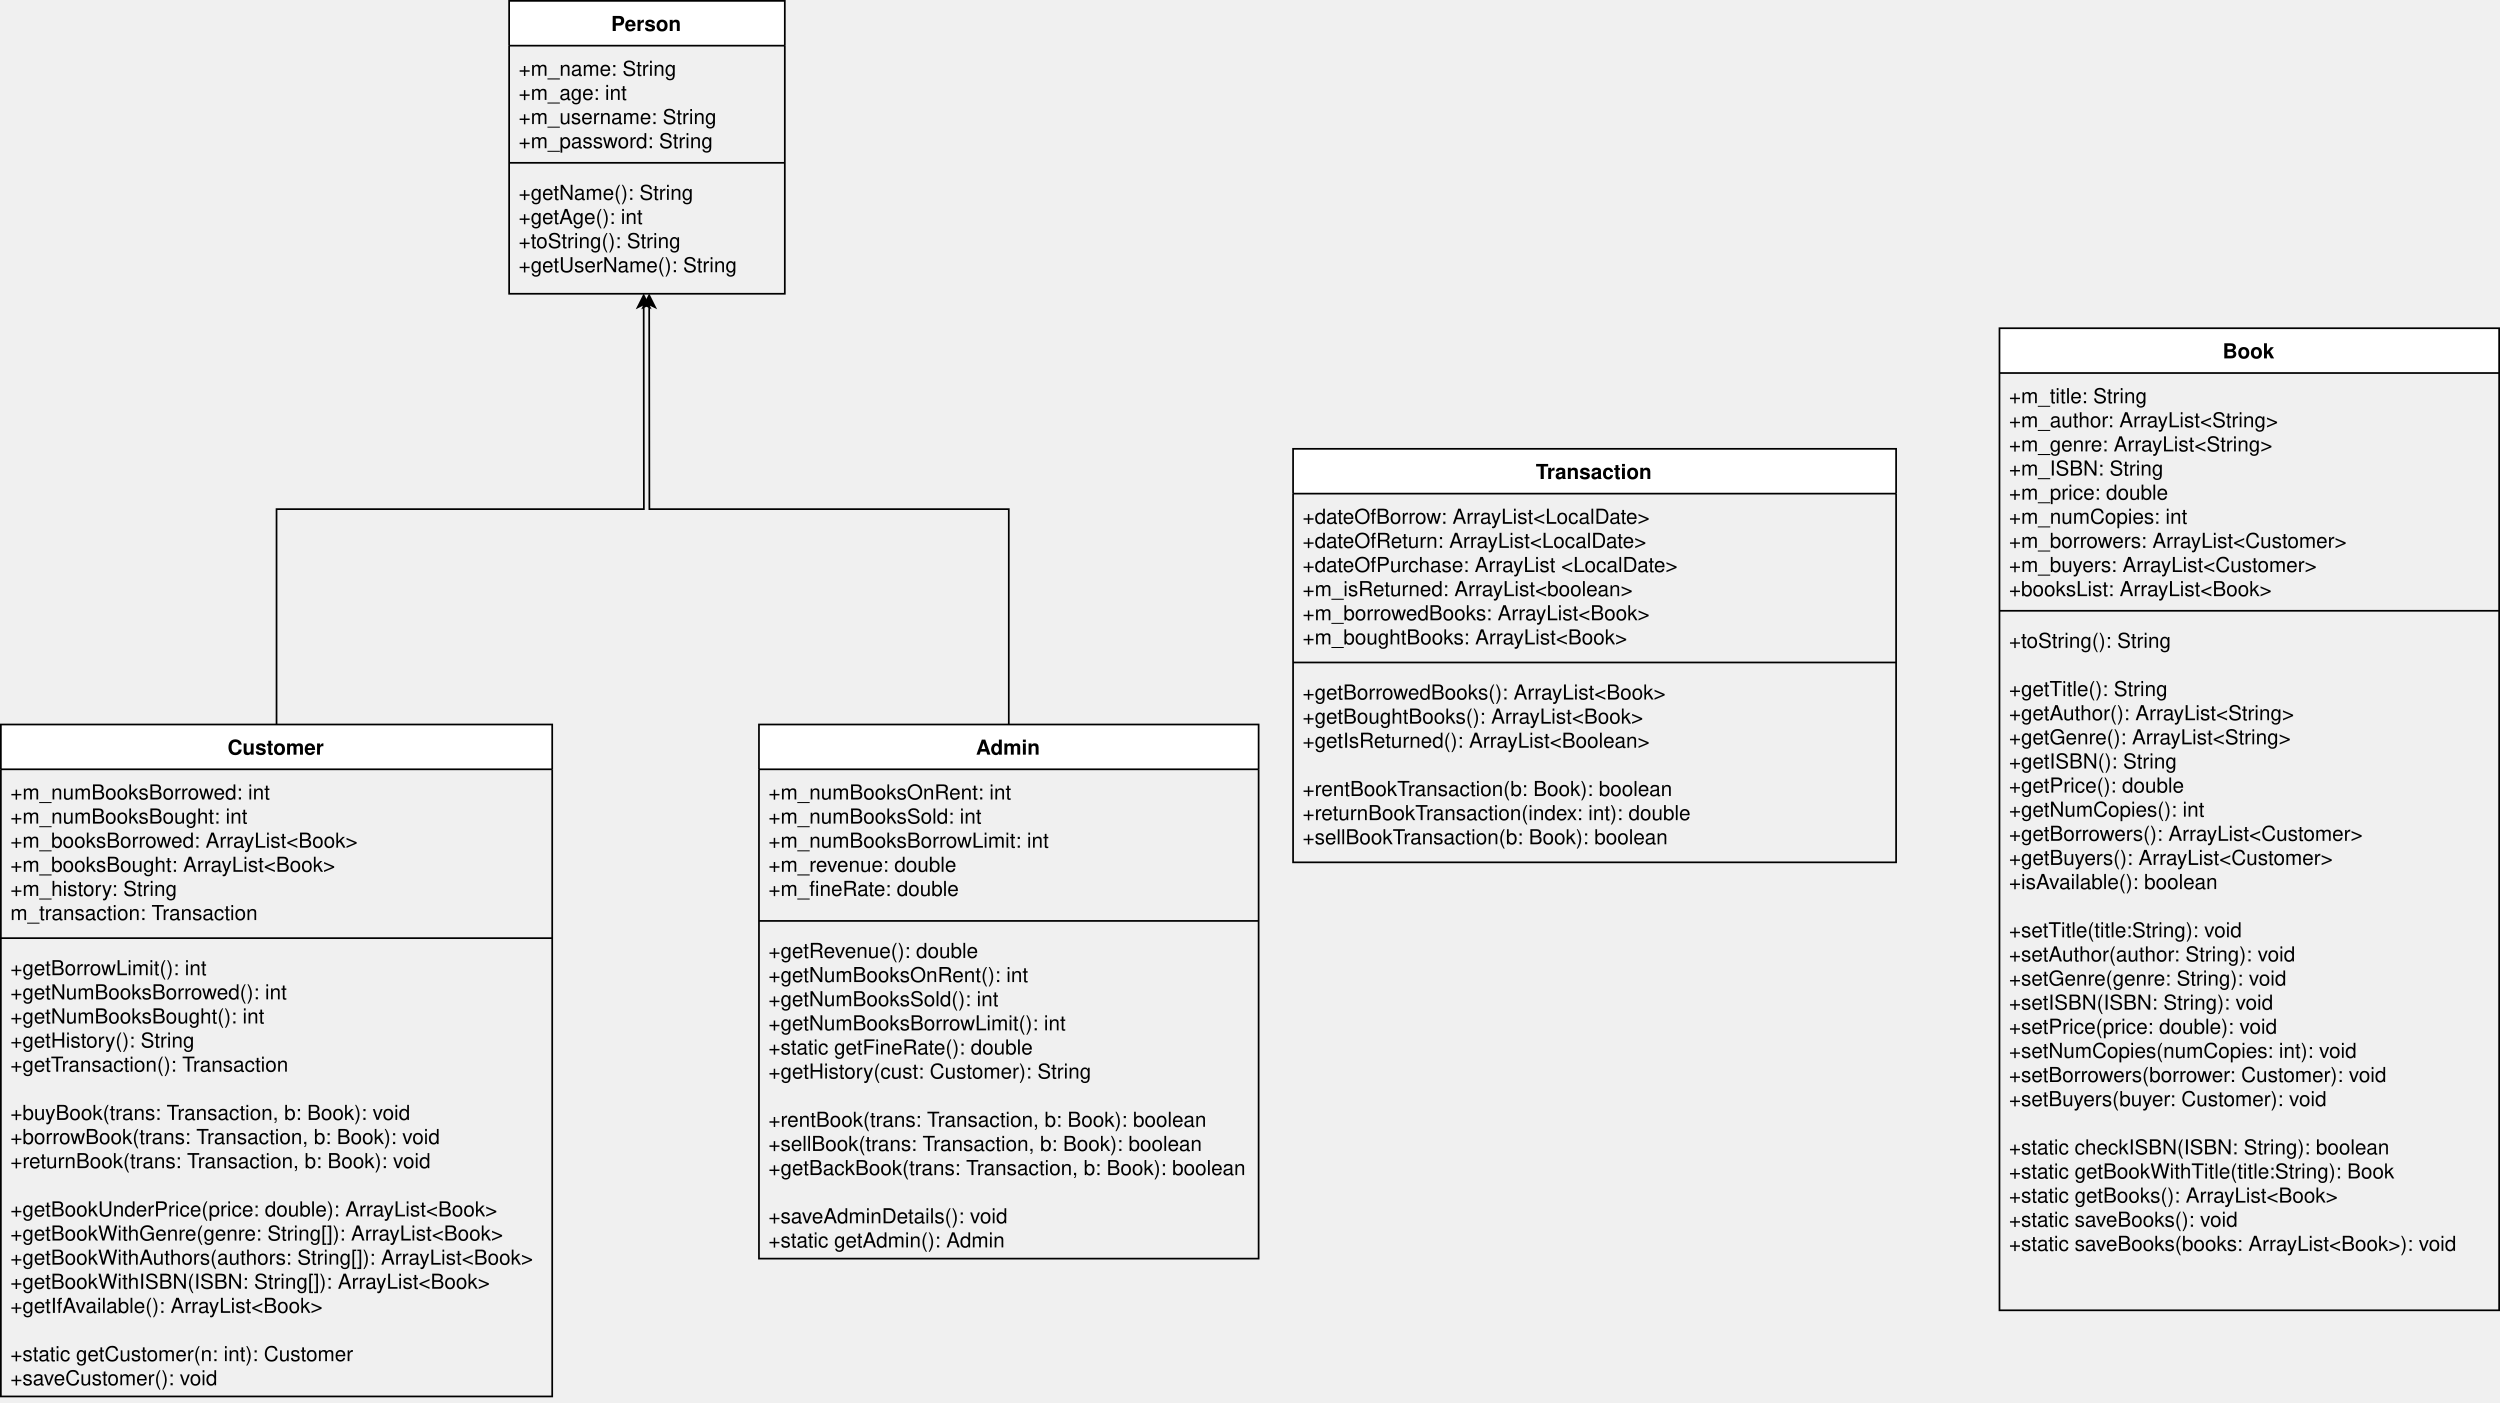
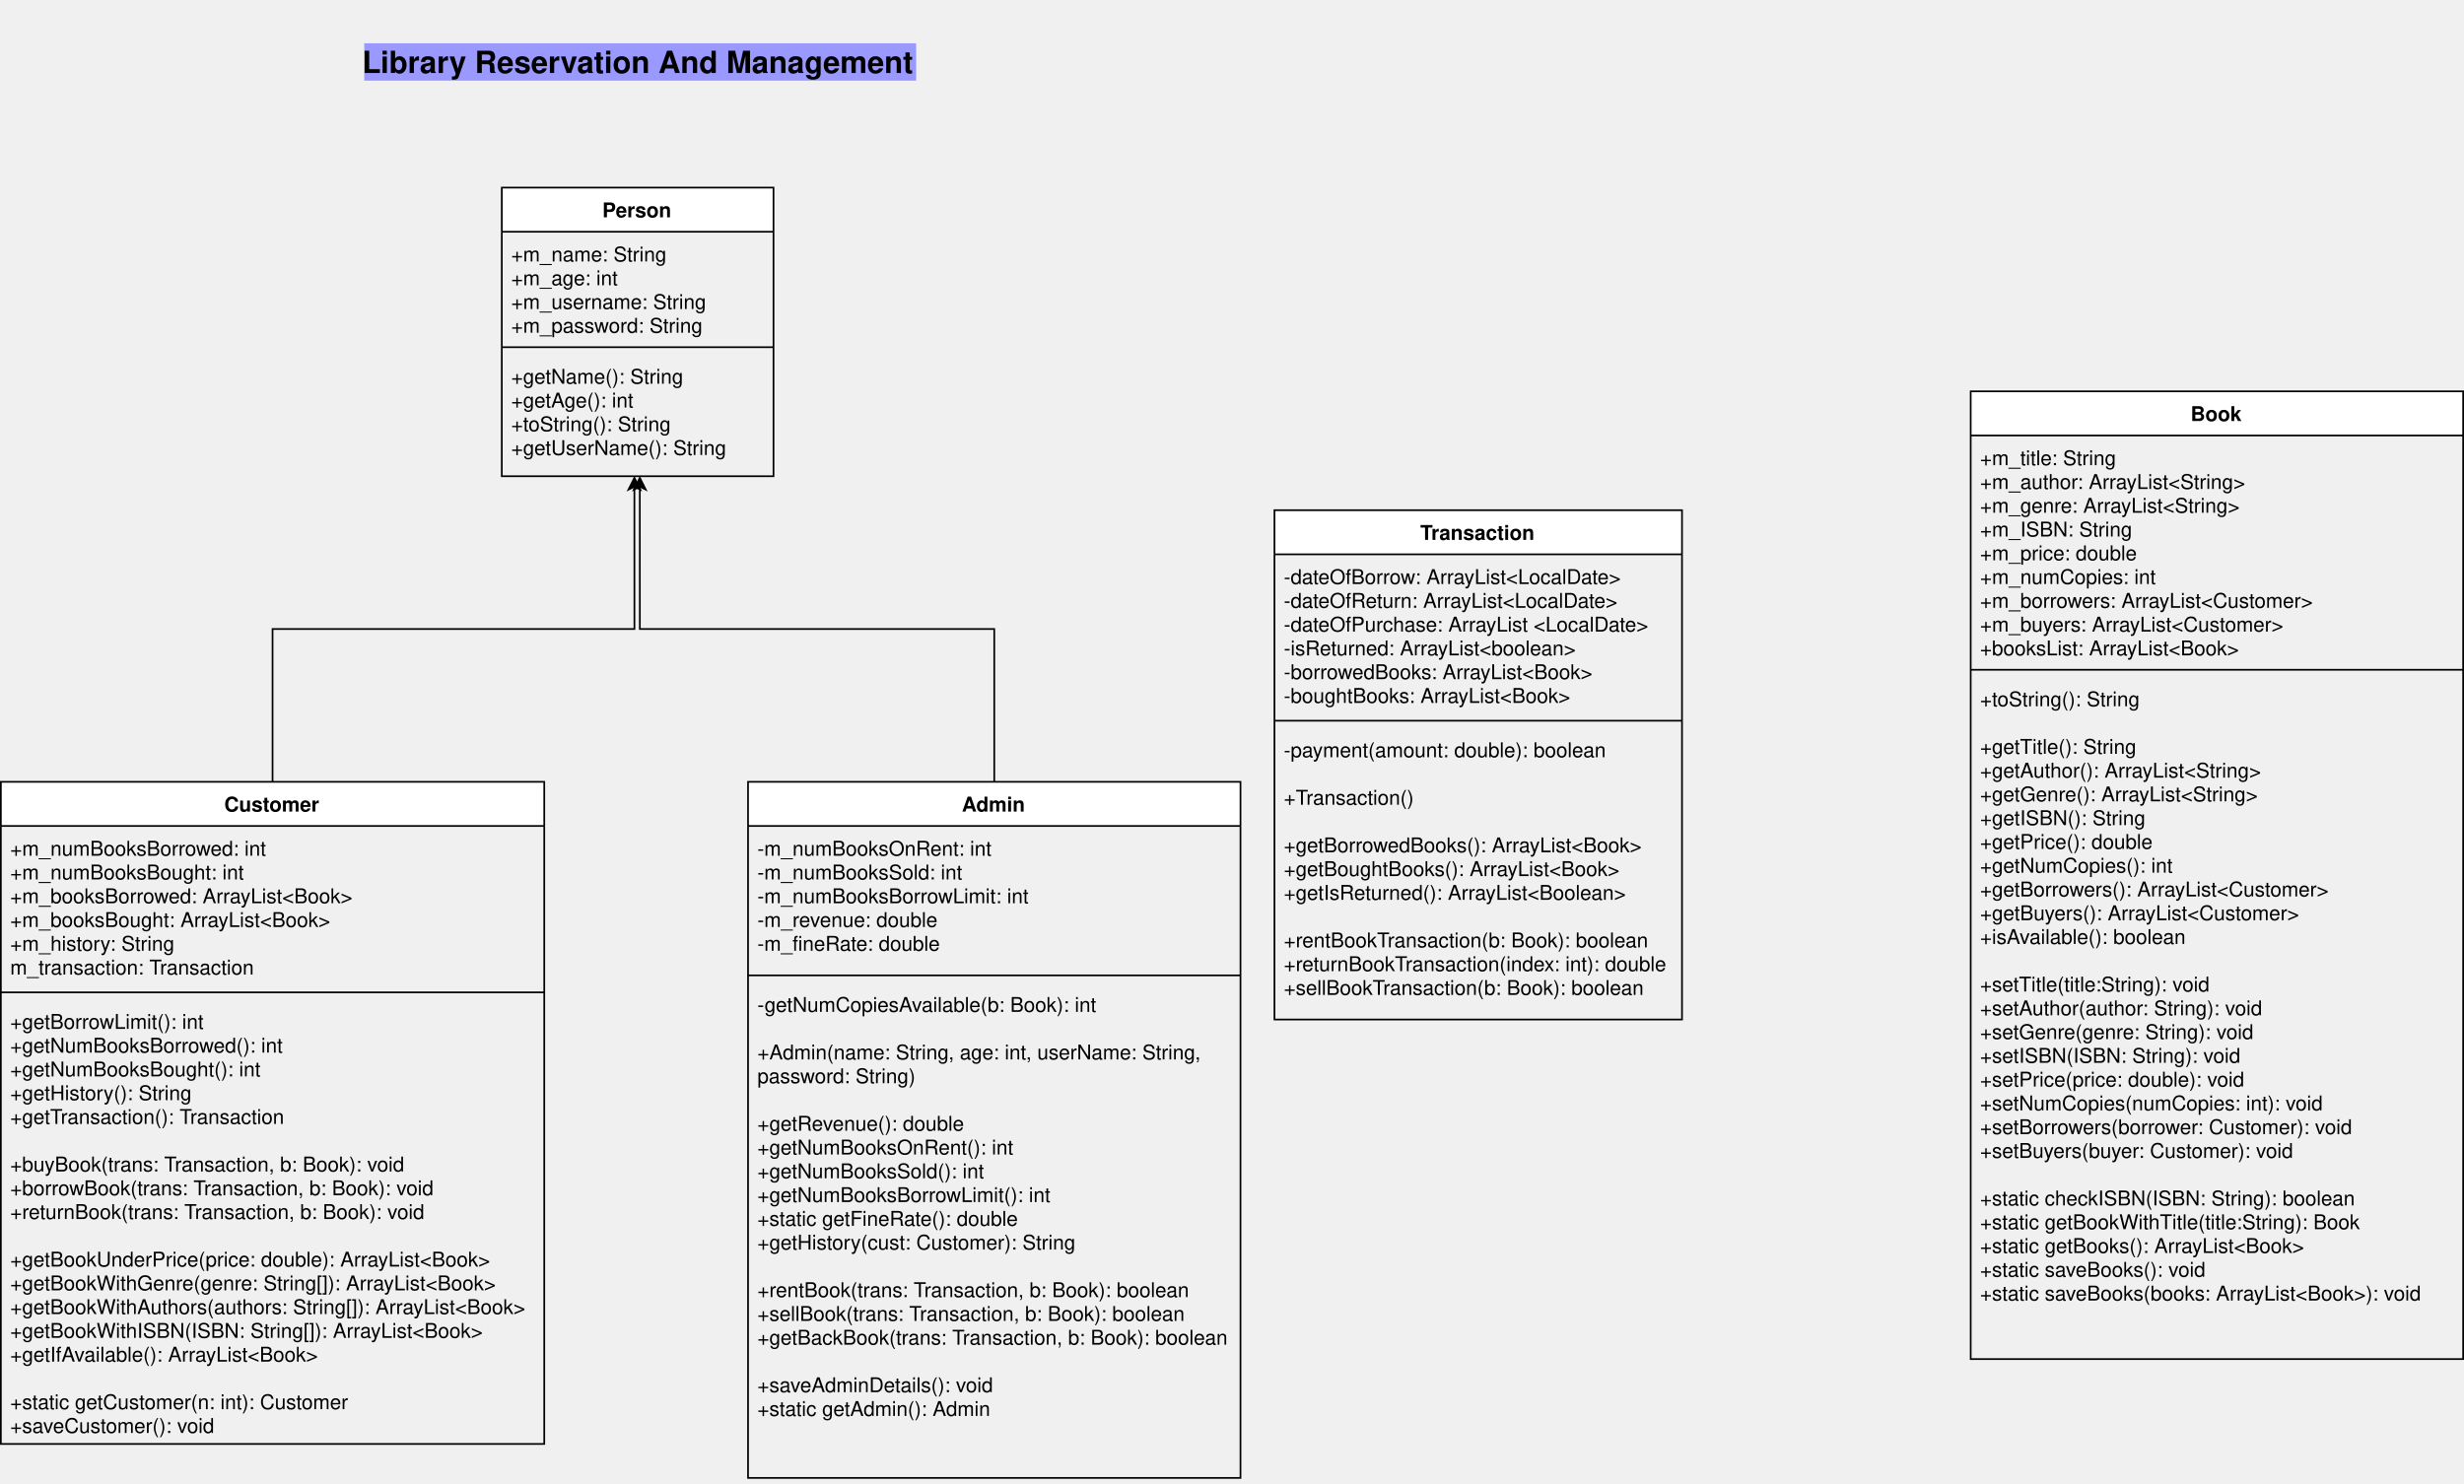
- <svg xmlns="http://www.w3.org/2000/svg" version="1.1" width="1451px" height="814px" viewBox="-0.5 -0.5 1451 814" content="&lt;mxfile host=&quot;app.diagrams.net&quot; modified=&quot;2021-07-31T05:47:11.691Z&quot; agent=&quot;5.0 (Windows NT 10.0; Win64; x64) AppleWebKit/537.36 (KHTML, like Gecko) Chrome/91.0.447.164 Safari/537.36 OPR/77.0.405.275&quot; etag=&quot;tAHTP42JGo739-_zvwGB&quot; version=&quot;14.9.2&quot; type=&quot;github&quot;&gt;&lt;diagram id=&quot;TwtVOzRqLdbqkwflAEbh&quot; name=&quot;Page-1&quot;&gt;7Vttc5s4EP41nnE/tAPGrx9tJ21zl7SZOL327ktHBsXoAsgnhBP313eFxJsRmDj4ejfDTCYxy+5a7K4e7YOUnrX0nz8wtHVvqIO93sBwnnvWRW8wMMejIfwRkr2UzAwl2DDiKKVMsCI/sBIaShoRB4cFRU6px8m2KLRpEGCbF2SIMfpUVHugXvFbt2iDS4KVjbyy9CtxuCul05GRyT9isnGTbzYNdcdHibIShC5y6FNOZF32rCWjlMtP/vMSeyJ4SVyk3fuKu+nAGA54EwMbO4+79Wr0x3hx4yy+3n3hweCt8rJDXqQe+BazkAZqyHyfxCF8Ir6HArhaPNCAr9QdE66RRzYBfLZhIJiBYIcZJxDCubrB6Raktks85xrtaSSGG3JkPyZXC5cy8gPcIk/5hNuMq2oYjAsaK2EJYgOkDIegc5vEwDwQ3aDnguI1CrkS2NTz0DYk6/QxfMQ2JFhQzqmvlMohTuIFT4ifcyIV8g+Y+pizPaiou9ZwJE1U/SeF85QVkzlWMjdfSBMlRKqAN6nrLMfwQaX5BSkflFLeGyz87wHy4XIOd1ackWDTg7APLFOGAe7H80TcJhCLg3tRiNkx+y0KwyfKnKLOQZVBUHmcfUYf8ZJ6FMrpIqCy7IjnHYiSyvPwA6+su3CLbPiu61jnYphJ7lS0hYiC7YMXT0+XOA4ORM1QjjiSBSIeY0vh0eNsjBbwA/lZGu9GvREMfAnXZnYNP0Kd8SUN4FkQicsHQ/U9YVGBmsKqnZ3Hq01Vl4h5k+oaD89UXJamuA5y7JE4dzLHCaaaJyXYh1R5OMvovUj4xVuzlHWrnHVLk2EPrbF3S0PCCRX+mdQ9yPyvSu6sIXRMz5TboQ44Nph/gpnff1M990Flvkk1SvDBqTQ64uILYIzumzoEabfIps2KbDI4U5WNSinFDnRk6hIi4tINDZB3mUkhzlHgYEdFOdO5pjEgCDz4G3O+Vw0FijgVLQX3k3YDPxP+TZhD9OXVn8qZ+HzxnL/YJxcBPK40Gk6niSC2ezebTRJBZhxfFayh1yIQNdE01fcbIY2YjWuipnAfuiaYKsfnsAhpbTUw7CFOdsUmuPVcj0uIsoxCaL8gIF3/2U7/mfSbanoPJ+VFxBpo5rc1O1f/OanoPyN/QeljCNMXWBt2KpvNTDGKR1uhti47mzOG9tckFLqeSLvwA583ElC19tl3vMjaBT0KwdKvaP53gPQgRLbsM4TOfU7QrWm1a9q48Ryo7oq1NT87V1c87brisyXXHDREtHO1xbOKtlhizzXxCa/sfUX3fIB7zXQFLNVpfpT4c6SnzoFOolnAoZx63nId7cUw+jGIacwgjsZayoWe8ryjEMain/iRW3HFMI9Y0IargxAJ1S/QXLJbRmzc34rf0tKhEcyRNy9eHJTTr4S7H3DAcH8jfhfyFM+nV3meR9ADs7CP5N+WvV+tFp/64ldLfq8e5jtEPIE5/Rc7yPuCtg2gEMzBadJK9oN0mijfWZNZsEU7nNoUqqNbjltG7DLH1CL2YHwukjk1Sln977PMkfGrWeZk9L+kmcmwc0v03PFJt8nRFskczo6zzPT1ZYFlmmdjmeV3CwX2+Dm4i5/3CMlcxfuFR5lo2ulV6jK8w0FUaB0OVR6AAtwhfqDTLT51QJNO7deQQW1pTs9FBie6FyAdG2wpvabZEHrORQcnOrIvmtw7iQBJa6nDgBzFk/jUhAwKiGpOMOv5aL5/fq/g6MiAE6ZpRyEvttfV3LPI3AJ+Am9bU+phFBwMH/LTli9Bd2ANbsndIdGI+48LzIH1hP1KVptPR2yRsiNt+9KtDa8GjzIz0YKHOWuBmcwvH7H/w7q11m74+M8IvV8boeZAjiS+XafaSqdqpgfLknZg2HC9GLVxIEeb8ooDOZxwr/ZEjXy3U/G6JDXRbk/kXjm90LL01ufwmM/hCzJN07ykW4LDmp2b+E1o8taqNMDc6xv9zk20P9U43vSJ1Zu8hOrglzdAstY7c9NqoTXXDrk7vXS+7KanSP6Fxlw7Yu3xpYrDR8tBb27UbQvcC3A+dugpxufKF9p1OAvWcm/gROP4BX396OR+xlEyIrG6jl8sEriuHGw95goXMWKfaE/C0ubB0Q48SWCyxsoYVffhaTLza+5xo4r9nToT7dZKnUH9vpTWJEtreTGus8synSzRWsKnt5UpjtfmZlZaImS72H6si5GeF+Z4VLKHVVMAapWvcVBdq9X7XKkPwf8KTmqIX6YbtyYNvrTbuTrnGtaQHw6NFvjhJvyGP//uvXV/u3cu/3LQ1e5mruGHdSeHOpp4Gk2cGkWWmO5T5LcsR7oty2ELLFGbeC1LdBDHnx8kLldgwzWFnF6IbQUtKkkPd/Hxidd4uI2Y7aKwTCqNhm787ySUw6g8rpdhe8WJPXmCZtEQKcv24lRNc+sOXHkDoHrVKT3dFGvjlJ52xB37O19ytaf0dNltgf1pR1z1zyuLPGic0NXFLlLcOM3BVQp8dfaV0KfbTcmf7Gu44ZEdocsbk8ARGS6yAx1dTPZeGn5zB54tzy/NmSrd/DLNl3emcJn9m3J8L/fP3tblTw==&lt;/diagram&gt;&lt;/mxfile&gt;" resource="https://app.diagrams.net/#Hashy-boy786%2FIT-Project%2Fmain%2FLibrary%2Fcontrol-flows%2FLibrary.svg">
+ <svg xmlns="http://www.w3.org/2000/svg" version="1.1" width="1451px" height="874px" viewBox="-0.5 -0.5 1451 874" content="&lt;mxfile host=&quot;app.diagrams.net&quot; modified=&quot;2021-07-31T05:56:39.723Z&quot; agent=&quot;5.0 (Windows NT 10.0; Win64; x64) AppleWebKit/537.36 (KHTML, like Gecko) Chrome/91.0.447.164 Safari/537.36 OPR/77.0.405.275&quot; etag=&quot;yJHUItlN4-kteW8WaWsM&quot; version=&quot;14.9.2&quot; type=&quot;github&quot;&gt;&lt;diagram id=&quot;TwtVOzRqLdbqkwflAEbh&quot; name=&quot;Page-1&quot;&gt;7Vxtc9o4EP41zNAP6fgFAnwE8tLcJddMaK+9fukIrIAa2+JkmYT8+ltZEraxbBxqrncz7mQIXu+u5d3Vah+tmo47DV6uGVqv7qiH/Y5jeS8d96LjOENnAJ+CsJWEXt+RhCUjniTZKWFGXrEiWooaEw9HOUZOqc/JOk9c0DDEC56jIcboc57tkfr5p67REhcIswXyi9QvxOMr9Vp9K6V/wGS50k+2LXUnQJpZEaIV8uhzhuRedtwpo5TLb8HLFPvCdtouUu6q5O5uYAyHvI7AAntPm/ms/+f55M6bfHn4zEPnTGnZID9WL3yPWURDNWS+1XaInkngoxCuJo805DN1x4Zr5JNlCN8XMBDMgLDBjBMw4Vjd4HQN1MWK+N4t2tJYDDfiaPGkryYrysgrqEW+0gm3GVfR4JznOGZCEsgWUBmOgOde28DeI92hlxzjLYq4Iiyo76N1ROa71wgQW5JwQjmngWIqmljbC94Qv2RIyuTXmAaYsy2wqLtury9FVPzbOhye02iyzxVtlY2kgSIiFcHLne7UyfBF+fkNPncKPu84k+B7iAK4HMOdGWckXHbA7o5rSzvA/WSiiNsEjLF3L44wOyS/RlH0TJmX59kLM7AqT9zP6BOeUp9CPF2EVMYd8f09kg49Hz/y0sCL1mgBz7pNeC56KeVBWVuQKMg++sn8XBHPw6EIGsoRRzJCxGusKbx64o3+BH7AP1Prfb/Th4FP4dpOr+FHsDM+pSG8CyJJ/GAIv2csQtAQWZXT83C4qfASNq8TXee9EwWXawiuPR/7JPGd9LFOqvZRDg7AVT5OPfpJOPzizC543S163TV42Edz7N/TiHBChX4mefc8/6ucO6qZOoYn8m3PlDiWmP8BM7/7rnzuA8t4ueMopA9OpdABFZ8hx5ie1GaQZoNsWC/IBs6JoqxfcCn2oCRTl2CRFV3SEPmXKRXsHIce9pSVU55bmiQEkQ9+YM63qqJAMaeipuCBrjfwC+FfhThYX179pZSJ7xcv2YutvgjhdaVQbzjUhETu/Wg00IRUOLnKSUOxRcBqomqqLjgiGrMFrrCayvtQNsFUOTyHhUkro4FhH3GyyVfBjfv6vJBRpnEE9RcYpC1AmylANVLR+GtQXERcxzC/3dGp6s9BSf0ZBxNKnyKYvgDbsFdabKaMcTLaErZ5UdmYMbS9JZHg9YXbhR74vpQJ1SifPuNN0ivgo2As84oWfIeUHkZoIesMwfMpQ2jXtMo17bz2HCivio0xPzpVVTxsq+KTOdeEqI3ePVVZPCopi2XuuSUB4aW1r6ie9/JePV6Rlqo4P8j8c6CmziQdzZnLQxn2rOQ83ophdJMkZhADO1pzSRd8SvOGghnzepJXbkQVwzxmYROq9kwkWD9DccnuGVng7lp8SkmPxjBH3r15cVBKvxC+usYhw92l+Mz5KZlPP6V5HEMNzKIukr8b1n4zm/zRFR8N6b15HG8Q8UXO6b5ZQVYXlG2QCkEclOpSshvuponSnRaZOVm0wTuZXHS0y3HDGbuIMY0Z2zk/FcgcWgWv/vdRZt/61Shz0P9fwkw97MwSPfYC0nY5mgKZvdFhlLnbvszO8J59MpRZ3Fs4S7Hjx/Ahedti+ZRhmiXNwkqWTI1XwsnwBodxrmTIMzxC4f+A+B5Hu+RUpZfdhP4ZCGgMyOGpIODAtO3RYsCG3GvbNRPOqUDgoAjxzyRgm9I1wVFa3xYhyD5+yxalyTrVLfZWBZjJd2QFJVY9kgJvqnLqdMZW+3ncp6mH/a4KPT7I7K/hRCH/52G9XJXqbACIpan+pkL1HkQWM12pxejAgPXuwiKOeB5Sle835NF6yI/A6nNKfYzCveHD7GxKl4C4UHc1pG4fXCZz+QJzyARRt3QnI+sOOfs1IjaWrG1l8NNLRxGNGpcOZ9QAGh1fPuHg1b1356vo6e8+uppbkeEUltzsaNFJI+jE3p0m1MVgr2a10G/iEJbR5SWHsDjhPi5NoeIUVrKfV7JFthMxtqQy24xvlCzs9O0f7drfFDW07GQZVNGtS3a/9U5lYYCZLTtzty7eHiucNPoS9jobj2365TUyWeO4zHYbAGbGIbcn1k7n3d3JoX8BlhlHbDyyVnLgTNb5FcX8J5GcDx10S/JzaROjKs+CtOwHHSmcNGWqRyd7WAfBiMzVVfhiotN16WCrc65QkWTsI+VJVGgYHazAtQP1GqvhW1kdvnNmds09LFTS06sSMbbTqgSqe5FGkdStxcW4Si71tF6ijYDPLCtdnKzN9aSMQGixwounKhuZcWEGR+m+ZUUAqFW+QkF5rJb3Nnc6BP7LKakAfilvUprUeGjbrTzlGlYTH/asBvDhMvqKP/7un61+++RdfvPQzeZubMCHVafFWph4HEwcWnmU6Jr2lHumo5JWAyjR6PgiSjzzEMcfH2VWLskMtxQ8eiFaSsWcpOQfkuMyx8vfx2yxQlERTlq1lJBIDqD0YGaa0QuyahnyJjVzY15WnJuqL9mmUl4jLf0U2DNNqCbOYRpH3GK90znXdA7T6N0GsJ5xxEWsd7ZG20B0VFBAY93uz5XKh0BD/oBk5THBTFY6olBMVOyS03EKbnZZtUq+JK+aGzTZ96/ZQ0lPYmaFSeiJMMoDDhMC1e2cmk9uM3TDk9hQ7Jomsd3E//+6/ua491/684ePN9MfP6746+zMNtQ8t2TOUDLKBxxhtkGy7LXGIaAd6w6FaInFNC+LhkLVu18WH0rc1WnaGGwn9H0yellv20O9LIi25TI5oKgHAnNqBP+urnYslHmY7Y2zJEAMpXRp3ezoBpqOoeI60LP7xRA6orcCl+kfTEjuXad/dcK9/Ac=&lt;/diagram&gt;&lt;/mxfile&gt;" resource="https://app.diagrams.net/#Hashy-boy786%2FIT-Project%2Fmain%2FLibrary%2Fcontrol-flows%2FLibrary.svg">
  <defs>
-     <clipPath id="mx-clip-299-31-152-64-0">
-       <rect x="299" y="31" width="152" height="64" />
+     <clipPath id="mx-clip-299-141-152-64-0">
+       <rect x="299" y="141" width="152" height="64" />
    </clipPath>
-     <clipPath id="mx-clip-299-103-152-72-0">
-       <rect x="299" y="103" width="152" height="72" />
+     <clipPath id="mx-clip-299-213-152-72-0">
+       <rect x="299" y="213" width="152" height="72" />
    </clipPath>
-     <clipPath id="mx-clip-4-451-312-94-0">
-       <rect x="4" y="451" width="312" height="94" />
+     <clipPath id="mx-clip-4-491-312-94-0">
+       <rect x="4" y="491" width="312" height="94" />
    </clipPath>
-     <clipPath id="mx-clip-4-553-312-262-0">
-       <rect x="4" y="553" width="312" height="262" />
+     <clipPath id="mx-clip-4-593-312-262-0">
+       <rect x="4" y="593" width="312" height="262" />
    </clipPath>
-     <clipPath id="mx-clip-444-451-282-84-0">
-       <rect x="444" y="451" width="282" height="84" />
+     <clipPath id="mx-clip-444-491-282-84-0">
+       <rect x="444" y="491" width="282" height="84" />
    </clipPath>
-     <clipPath id="mx-clip-444-543-282-192-0">
-       <rect x="444" y="543" width="282" height="192" />
+     <clipPath id="mx-clip-444-583-282-292-0">
+       <rect x="444" y="583" width="282" height="292" />
    </clipPath>
-     <clipPath id="mx-clip-1164-221-282-134-0">
-       <rect x="1164" y="221" width="282" height="134" />
+     <clipPath id="mx-clip-1164-261-282-134-0">
+       <rect x="1164" y="261" width="282" height="134" />
    </clipPath>
-     <clipPath id="mx-clip-1164-363-282-402-0">
-       <rect x="1164" y="363" width="282" height="402" />
+     <clipPath id="mx-clip-1164-403-282-402-0">
+       <rect x="1164" y="403" width="282" height="402" />
    </clipPath>
-     <clipPath id="mx-clip-754-291-342-94-0">
-       <rect x="754" y="291" width="342" height="94" />
+     <clipPath id="mx-clip-754-331-232-94-0">
+       <rect x="754" y="331" width="232" height="94" />
    </clipPath>
-     <clipPath id="mx-clip-754-393-342-112-0">
-       <rect x="754" y="393" width="342" height="112" />
+     <clipPath id="mx-clip-754-433-232-172-0">
+       <rect x="754" y="433" width="232" height="172" />
    </clipPath>
  </defs>
  <g>
-     <path d="M 295 26 L 295 0 L 455 0 L 455 26" fill="#ffffff" stroke="#000000" stroke-miterlimit="10" pointer-events="all" />
-     <path d="M 295 26 L 295 170 L 455 170 L 455 26" fill="none" stroke="#000000" stroke-miterlimit="10" pointer-events="none" />
-     <path d="M 295 26 L 455 26" fill="none" stroke="#000000" stroke-miterlimit="10" pointer-events="none" />
+     <path d="M 295 136 L 295 110 L 455 110 L 455 136" fill="#ffffff" stroke="#000000" stroke-miterlimit="10" pointer-events="all" />
+     <path d="M 295 136 L 295 280 L 455 280 L 455 136" fill="none" stroke="#000000" stroke-miterlimit="10" pointer-events="none" />
+     <path d="M 295 136 L 455 136" fill="none" stroke="#000000" stroke-miterlimit="10" pointer-events="none" />
    <g fill="#000000" font-family="Helvetica" font-weight="bold" pointer-events="none" text-anchor="middle" font-size="12px">
-       <text x="374.5" y="17.5">Person</text>
+       <text x="374.5" y="127.5">Person</text>
    </g>
-     <g fill="#000000" font-family="Helvetica" pointer-events="none" clip-path="url(#mx-clip-299-31-152-64-0)" font-size="12px">
-       <text x="300.5" y="43.5">+m_name: String</text>
-       <text x="300.5" y="57.5">+m_age: int</text>
-       <text x="300.5" y="71.5">+m_username: String</text>
-       <text x="300.5" y="85.5">+m_password: String</text>
+     <g fill="#000000" font-family="Helvetica" pointer-events="none" clip-path="url(#mx-clip-299-141-152-64-0)" font-size="12px">
+       <text x="300.5" y="153.5">+m_name: String</text>
+       <text x="300.5" y="167.5">+m_age: int</text>
+       <text x="300.5" y="181.5">+m_username: String</text>
+       <text x="300.5" y="195.5">+m_password: String</text>
    </g>
-     <path d="M 295 94 L 455 94" fill="none" stroke="#000000" stroke-miterlimit="10" pointer-events="none" />
-     <g fill="#000000" font-family="Helvetica" pointer-events="none" clip-path="url(#mx-clip-299-103-152-72-0)" font-size="12px">
-       <text x="300.5" y="115.5">+getName(): String</text>
-       <text x="300.5" y="129.5">+getAge(): int</text>
-       <text x="300.5" y="143.5">+toString(): String</text>
-       <text x="300.5" y="157.5">+getUserName(): String</text>
+     <path d="M 295 204 L 455 204" fill="none" stroke="#000000" stroke-miterlimit="10" pointer-events="none" />
+     <g fill="#000000" font-family="Helvetica" pointer-events="none" clip-path="url(#mx-clip-299-213-152-72-0)" font-size="12px">
+       <text x="300.5" y="225.5">+getName(): String</text>
+       <text x="300.5" y="239.5">+getAge(): int</text>
+       <text x="300.5" y="253.5">+toString(): String</text>
+       <text x="300.5" y="267.5">+getUserName(): String</text>
    </g>
-     <path d="M 160 420 L 160 295 L 373.2 295 L 373.09 176.15" fill="none" stroke="#000000" stroke-miterlimit="10" pointer-events="none" />
-     <path d="M 373.08 170.9 L 376.59 177.9 L 373.09 176.15 L 369.59 177.91 Z" fill="#000000" stroke="#000000" stroke-miterlimit="10" pointer-events="none" />
-     <path d="M 0 446 L 0 420 L 320 420 L 320 446" fill="#ffffff" stroke="#000000" stroke-miterlimit="10" pointer-events="none" />
-     <path d="M 0 446 L 0 810 L 320 810 L 320 446" fill="none" stroke="#000000" stroke-miterlimit="10" pointer-events="none" />
-     <path d="M 0 446 L 320 446" fill="none" stroke="#000000" stroke-miterlimit="10" pointer-events="none" />
+     <path d="M 160 460 L 160 370 L 373.1 370 L 373.08 286.15" fill="none" stroke="#000000" stroke-miterlimit="10" pointer-events="none" />
+     <path d="M 373.08 280.9 L 376.58 287.9 L 373.08 286.15 L 369.58 287.9 Z" fill="#000000" stroke="#000000" stroke-miterlimit="10" pointer-events="none" />
+     <path d="M 0 486 L 0 460 L 320 460 L 320 486" fill="#ffffff" stroke="#000000" stroke-miterlimit="10" pointer-events="none" />
+     <path d="M 0 486 L 0 850 L 320 850 L 320 486" fill="none" stroke="#000000" stroke-miterlimit="10" pointer-events="none" />
+     <path d="M 0 486 L 320 486" fill="none" stroke="#000000" stroke-miterlimit="10" pointer-events="none" />
    <g fill="#000000" font-family="Helvetica" font-weight="bold" pointer-events="none" text-anchor="middle" font-size="12px">
-       <text x="159.5" y="437.5">Customer</text>
+       <text x="159.5" y="477.5">Customer</text>
    </g>
-     <g fill="#000000" font-family="Helvetica" pointer-events="none" clip-path="url(#mx-clip-4-451-312-94-0)" font-size="12px">
-       <text x="5.5" y="463.5">+m_numBooksBorrowed: int</text>
-       <text x="5.5" y="477.5">+m_numBooksBought: int</text>
-       <text x="5.5" y="491.5">+m_booksBorrowed: ArrayList&lt;Book&gt;</text>
-       <text x="5.5" y="505.5">+m_booksBought: ArrayList&lt;Book&gt;</text>
-       <text x="5.5" y="519.5">+m_history: String</text>
-       <text x="5.5" y="533.5">m_transaction: Transaction</text>
+     <g fill="#000000" font-family="Helvetica" pointer-events="none" clip-path="url(#mx-clip-4-491-312-94-0)" font-size="12px">
+       <text x="5.5" y="503.5">+m_numBooksBorrowed: int</text>
+       <text x="5.5" y="517.5">+m_numBooksBought: int</text>
+       <text x="5.5" y="531.5">+m_booksBorrowed: ArrayList&lt;Book&gt;</text>
+       <text x="5.5" y="545.5">+m_booksBought: ArrayList&lt;Book&gt;</text>
+       <text x="5.5" y="559.5">+m_history: String</text>
+       <text x="5.5" y="573.5">m_transaction: Transaction</text>
    </g>
-     <path d="M 0 544 L 320 544" fill="none" stroke="#000000" stroke-miterlimit="10" pointer-events="none" />
-     <g fill="#000000" font-family="Helvetica" pointer-events="none" clip-path="url(#mx-clip-4-553-312-262-0)" font-size="12px">
-       <text x="5.5" y="565.5">+getBorrowLimit(): int</text>
-       <text x="5.5" y="579.5">+getNumBooksBorrowed(): int</text>
-       <text x="5.5" y="593.5">+getNumBooksBought(): int</text>
-       <text x="5.5" y="607.5">+getHistory(): String</text>
-       <text x="5.5" y="621.5">+getTransaction(): Transaction</text>
-       <text x="5.5" y="649.5">+buyBook(trans: Transaction, b: Book): void</text>
-       <text x="5.5" y="663.5">+borrowBook(trans: Transaction, b: Book): void</text>
-       <text x="5.5" y="677.5">+returnBook(trans: Transaction, b: Book): void</text>
-       <text x="5.5" y="705.5">+getBookUnderPrice(price: double): ArrayList&lt;Book&gt;</text>
-       <text x="5.5" y="719.5">+getBookWithGenre(genre: String[]): ArrayList&lt;Book&gt;</text>
-       <text x="5.5" y="733.5">+getBookWithAuthors(authors: String[]): ArrayList&lt;Book&gt;</text>
-       <text x="5.5" y="747.5">+getBookWithISBN(ISBN: String[]): ArrayList&lt;Book&gt;</text>
-       <text x="5.5" y="761.5">+getIfAvailable(): ArrayList&lt;Book&gt;</text>
-       <text x="5.5" y="789.5">+static getCustomer(n: int): Customer</text>
-       <text x="5.5" y="803.5">+saveCustomer(): void</text>
+     <path d="M 0 584 L 320 584" fill="none" stroke="#000000" stroke-miterlimit="10" pointer-events="none" />
+     <g fill="#000000" font-family="Helvetica" pointer-events="none" clip-path="url(#mx-clip-4-593-312-262-0)" font-size="12px">
+       <text x="5.5" y="605.5">+getBorrowLimit(): int</text>
+       <text x="5.5" y="619.5">+getNumBooksBorrowed(): int</text>
+       <text x="5.5" y="633.5">+getNumBooksBought(): int</text>
+       <text x="5.5" y="647.5">+getHistory(): String</text>
+       <text x="5.5" y="661.5">+getTransaction(): Transaction</text>
+       <text x="5.5" y="689.5">+buyBook(trans: Transaction, b: Book): void</text>
+       <text x="5.5" y="703.5">+borrowBook(trans: Transaction, b: Book): void</text>
+       <text x="5.5" y="717.5">+returnBook(trans: Transaction, b: Book): void</text>
+       <text x="5.5" y="745.5">+getBookUnderPrice(price: double): ArrayList&lt;Book&gt;</text>
+       <text x="5.5" y="759.5">+getBookWithGenre(genre: String[]): ArrayList&lt;Book&gt;</text>
+       <text x="5.5" y="773.5">+getBookWithAuthors(authors: String[]): ArrayList&lt;Book&gt;</text>
+       <text x="5.5" y="787.5">+getBookWithISBN(ISBN: String[]): ArrayList&lt;Book&gt;</text>
+       <text x="5.5" y="801.5">+getIfAvailable(): ArrayList&lt;Book&gt;</text>
+       <text x="5.5" y="829.5">+static getCustomer(n: int): Customer</text>
+       <text x="5.5" y="843.5">+saveCustomer(): void</text>
    </g>
-     <path d="M 585 420 L 585 295 L 376.4 295 L 376.29 176.15" fill="none" stroke="#000000" stroke-miterlimit="10" pointer-events="none" />
-     <path d="M 376.28 170.9 L 379.79 177.9 L 376.29 176.15 L 372.79 177.91 Z" fill="#000000" stroke="#000000" stroke-miterlimit="10" pointer-events="none" />
-     <path d="M 440 446 L 440 420 L 730 420 L 730 446" fill="#ffffff" stroke="#000000" stroke-miterlimit="10" pointer-events="none" />
-     <path d="M 440 446 L 440 730 L 730 730 L 730 446" fill="none" stroke="#000000" stroke-miterlimit="10" pointer-events="none" />
-     <path d="M 440 446 L 730 446" fill="none" stroke="#000000" stroke-miterlimit="10" pointer-events="none" />
+     <path d="M 585 460 L 585 370 L 376.3 370 L 376.28 286.15" fill="none" stroke="#000000" stroke-miterlimit="10" pointer-events="none" />
+     <path d="M 376.28 280.9 L 379.78 287.9 L 376.28 286.15 L 372.78 287.9 Z" fill="#000000" stroke="#000000" stroke-miterlimit="10" pointer-events="none" />
+     <path d="M 440 486 L 440 460 L 730 460 L 730 486" fill="#ffffff" stroke="#000000" stroke-miterlimit="10" pointer-events="none" />
+     <path d="M 440 486 L 440 870 L 730 870 L 730 486" fill="none" stroke="#000000" stroke-miterlimit="10" pointer-events="none" />
+     <path d="M 440 486 L 730 486" fill="none" stroke="#000000" stroke-miterlimit="10" pointer-events="none" />
    <g fill="#000000" font-family="Helvetica" font-weight="bold" pointer-events="none" text-anchor="middle" font-size="12px">
-       <text x="584.5" y="437.5">Admin</text>
+       <text x="584.5" y="477.5">Admin</text>
    </g>
-     <g fill="#000000" font-family="Helvetica" pointer-events="none" clip-path="url(#mx-clip-444-451-282-84-0)" font-size="12px">
-       <text x="445.5" y="463.5">+m_numBooksOnRent: int</text>
-       <text x="445.5" y="477.5">+m_numBooksSold: int</text>
-       <text x="445.5" y="491.5">+m_numBooksBorrowLimit: int</text>
-       <text x="445.5" y="505.5">+m_revenue: double</text>
-       <text x="445.5" y="519.5">+m_fineRate: double</text>
+     <g fill="#000000" font-family="Helvetica" pointer-events="none" clip-path="url(#mx-clip-444-491-282-84-0)" font-size="12px">
+       <text x="445.5" y="503.5">-m_numBooksOnRent: int</text>
+       <text x="445.5" y="517.5">-m_numBooksSold: int</text>
+       <text x="445.5" y="531.5">-m_numBooksBorrowLimit: int</text>
+       <text x="445.5" y="545.5">-m_revenue: double</text>
+       <text x="445.5" y="559.5">-m_fineRate: double</text>
    </g>
-     <path d="M 440 534 L 730 534" fill="none" stroke="#000000" stroke-miterlimit="10" pointer-events="none" />
-     <g fill="#000000" font-family="Helvetica" pointer-events="none" clip-path="url(#mx-clip-444-543-282-192-0)" font-size="12px">
-       <text x="445.5" y="555.5">+getRevenue(): double</text>
-       <text x="445.5" y="569.5">+getNumBooksOnRent(): int</text>
-       <text x="445.5" y="583.5">+getNumBooksSold(): int</text>
-       <text x="445.5" y="597.5">+getNumBooksBorrowLimit(): int</text>
-       <text x="445.5" y="611.5">+static getFineRate(): double</text>
-       <text x="445.5" y="625.5">+getHistory(cust: Customer): String</text>
-       <text x="445.5" y="653.5">+rentBook(trans: Transaction, b: Book): boolean</text>
-       <text x="445.5" y="667.5">+sellBook(trans: Transaction, b: Book): boolean</text>
-       <text x="445.5" y="681.5">+getBackBook(trans: Transaction, b: Book): boolean</text>
-       <text x="445.5" y="709.5">+saveAdminDetails(): void</text>
-       <text x="445.5" y="723.5">+static getAdmin(): Admin</text>
+     <path d="M 440 574 L 730 574" fill="none" stroke="#000000" stroke-miterlimit="10" pointer-events="none" />
+     <g fill="#000000" font-family="Helvetica" pointer-events="none" clip-path="url(#mx-clip-444-583-282-292-0)" font-size="12px">
+       <text x="445.5" y="595.5">-getNumCopiesAvailable(b: Book): int</text>
+       <text x="445.5" y="623.5">+Admin(name: String, age: int, userName: String,</text>
+       <text x="445.5" y="637.5">                                                     password: String)</text>
+       <text x="445.5" y="665.5">+getRevenue(): double</text>
+       <text x="445.5" y="679.5">+getNumBooksOnRent(): int</text>
+       <text x="445.5" y="693.5">+getNumBooksSold(): int</text>
+       <text x="445.5" y="707.5">+getNumBooksBorrowLimit(): int</text>
+       <text x="445.5" y="721.5">+static getFineRate(): double</text>
+       <text x="445.5" y="735.5">+getHistory(cust: Customer): String</text>
+       <text x="445.5" y="763.5">+rentBook(trans: Transaction, b: Book): boolean</text>
+       <text x="445.5" y="777.5">+sellBook(trans: Transaction, b: Book): boolean</text>
+       <text x="445.5" y="791.5">+getBackBook(trans: Transaction, b: Book): boolean</text>
+       <text x="445.5" y="819.5">+saveAdminDetails(): void</text>
+       <text x="445.5" y="833.5">+static getAdmin(): Admin</text>
    </g>
-     <path d="M 1160 216 L 1160 190 L 1450 190 L 1450 216" fill="#ffffff" stroke="#000000" stroke-miterlimit="10" pointer-events="none" />
-     <path d="M 1160 216 L 1160 760 L 1450 760 L 1450 216" fill="none" stroke="#000000" stroke-miterlimit="10" pointer-events="none" />
-     <path d="M 1160 216 L 1450 216" fill="none" stroke="#000000" stroke-miterlimit="10" pointer-events="none" />
+     <path d="M 1160 256 L 1160 230 L 1450 230 L 1450 256" fill="#ffffff" stroke="#000000" stroke-miterlimit="10" pointer-events="none" />
+     <path d="M 1160 256 L 1160 800 L 1450 800 L 1450 256" fill="none" stroke="#000000" stroke-miterlimit="10" pointer-events="none" />
+     <path d="M 1160 256 L 1450 256" fill="none" stroke="#000000" stroke-miterlimit="10" pointer-events="none" />
    <g fill="#000000" font-family="Helvetica" font-weight="bold" pointer-events="none" text-anchor="middle" font-size="12px">
-       <text x="1304.5" y="207.5">Book</text>
+       <text x="1304.5" y="247.5">Book</text>
    </g>
-     <g fill="#000000" font-family="Helvetica" pointer-events="none" clip-path="url(#mx-clip-1164-221-282-134-0)" font-size="12px">
-       <text x="1165.5" y="233.5">+m_title: String</text>
-       <text x="1165.5" y="247.5">+m_author: ArrayList&lt;String&gt;</text>
-       <text x="1165.5" y="261.5">+m_genre: ArrayList&lt;String&gt;</text>
-       <text x="1165.5" y="275.5">+m_ISBN: String</text>
-       <text x="1165.5" y="289.5">+m_price: double</text>
-       <text x="1165.5" y="303.5">+m_numCopies: int</text>
-       <text x="1165.5" y="317.5">+m_borrowers: ArrayList&lt;Customer&gt;</text>
-       <text x="1165.5" y="331.5">+m_buyers: ArrayList&lt;Customer&gt;</text>
-       <text x="1165.5" y="345.5">+booksList: ArrayList&lt;Book&gt;</text>
+     <g fill="#000000" font-family="Helvetica" pointer-events="none" clip-path="url(#mx-clip-1164-261-282-134-0)" font-size="12px">
+       <text x="1165.5" y="273.5">+m_title: String</text>
+       <text x="1165.5" y="287.5">+m_author: ArrayList&lt;String&gt;</text>
+       <text x="1165.5" y="301.5">+m_genre: ArrayList&lt;String&gt;</text>
+       <text x="1165.5" y="315.5">+m_ISBN: String</text>
+       <text x="1165.5" y="329.5">+m_price: double</text>
+       <text x="1165.5" y="343.5">+m_numCopies: int</text>
+       <text x="1165.5" y="357.5">+m_borrowers: ArrayList&lt;Customer&gt;</text>
+       <text x="1165.5" y="371.5">+m_buyers: ArrayList&lt;Customer&gt;</text>
+       <text x="1165.5" y="385.5">+booksList: ArrayList&lt;Book&gt;</text>
    </g>
-     <path d="M 1160 354 L 1450 354" fill="none" stroke="#000000" stroke-miterlimit="10" pointer-events="none" />
-     <g fill="#000000" font-family="Helvetica" pointer-events="none" clip-path="url(#mx-clip-1164-363-282-402-0)" font-size="12px">
-       <text x="1165.5" y="375.5">+toString(): String </text>
-       <text x="1165.5" y="403.5">+getTitle(): String</text>
-       <text x="1165.5" y="417.5">+getAuthor(): ArrayList&lt;String&gt;</text>
-       <text x="1165.5" y="431.5">+getGenre(): ArrayList&lt;String&gt;</text>
-       <text x="1165.5" y="445.5">+getISBN(): String</text>
-       <text x="1165.5" y="459.5">+getPrice(): double</text>
-       <text x="1165.5" y="473.5">+getNumCopies(): int</text>
-       <text x="1165.5" y="487.5">+getBorrowers(): ArrayList&lt;Customer&gt;</text>
-       <text x="1165.5" y="501.5">+getBuyers(): ArrayList&lt;Customer&gt;</text>
-       <text x="1165.5" y="515.5">+isAvailable(): boolean</text>
-       <text x="1165.5" y="543.5">+setTitle(title:String): void</text>
-       <text x="1165.5" y="557.5">+setAuthor(author: String): void</text>
-       <text x="1165.5" y="571.5">+setGenre(genre: String): void</text>
-       <text x="1165.5" y="585.5">+setISBN(ISBN: String): void</text>
-       <text x="1165.5" y="599.5">+setPrice(price: double): void</text>
-       <text x="1165.5" y="613.5">+setNumCopies(numCopies: int): void</text>
-       <text x="1165.5" y="627.5">+setBorrowers(borrower: Customer): void</text>
-       <text x="1165.5" y="641.5">+setBuyers(buyer: Customer): void</text>
-       <text x="1165.5" y="669.5">+static checkISBN(ISBN: String): boolean</text>
-       <text x="1165.5" y="683.5">+static getBookWithTitle(title:String): Book</text>
-       <text x="1165.5" y="697.5">+static getBooks(): ArrayList&lt;Book&gt;</text>
-       <text x="1165.5" y="711.5">+static saveBooks(): void</text>
-       <text x="1165.5" y="725.5">+static saveBooks(books: ArrayList&lt;Book&gt;): void</text>
+     <path d="M 1160 394 L 1450 394" fill="none" stroke="#000000" stroke-miterlimit="10" pointer-events="none" />
+     <g fill="#000000" font-family="Helvetica" pointer-events="none" clip-path="url(#mx-clip-1164-403-282-402-0)" font-size="12px">
+       <text x="1165.5" y="415.5">+toString(): String </text>
+       <text x="1165.5" y="443.5">+getTitle(): String</text>
+       <text x="1165.5" y="457.5">+getAuthor(): ArrayList&lt;String&gt;</text>
+       <text x="1165.5" y="471.5">+getGenre(): ArrayList&lt;String&gt;</text>
+       <text x="1165.5" y="485.5">+getISBN(): String</text>
+       <text x="1165.5" y="499.5">+getPrice(): double</text>
+       <text x="1165.5" y="513.5">+getNumCopies(): int</text>
+       <text x="1165.5" y="527.5">+getBorrowers(): ArrayList&lt;Customer&gt;</text>
+       <text x="1165.5" y="541.5">+getBuyers(): ArrayList&lt;Customer&gt;</text>
+       <text x="1165.5" y="555.5">+isAvailable(): boolean</text>
+       <text x="1165.5" y="583.5">+setTitle(title:String): void</text>
+       <text x="1165.5" y="597.5">+setAuthor(author: String): void</text>
+       <text x="1165.5" y="611.5">+setGenre(genre: String): void</text>
+       <text x="1165.5" y="625.5">+setISBN(ISBN: String): void</text>
+       <text x="1165.5" y="639.5">+setPrice(price: double): void</text>
+       <text x="1165.5" y="653.5">+setNumCopies(numCopies: int): void</text>
+       <text x="1165.5" y="667.5">+setBorrowers(borrower: Customer): void</text>
+       <text x="1165.5" y="681.5">+setBuyers(buyer: Customer): void</text>
+       <text x="1165.5" y="709.5">+static checkISBN(ISBN: String): boolean</text>
+       <text x="1165.5" y="723.5">+static getBookWithTitle(title:String): Book</text>
+       <text x="1165.5" y="737.5">+static getBooks(): ArrayList&lt;Book&gt;</text>
+       <text x="1165.5" y="751.5">+static saveBooks(): void</text>
+       <text x="1165.5" y="765.5">+static saveBooks(books: ArrayList&lt;Book&gt;): void</text>
    </g>
-     <path d="M 750 286 L 750 260 L 1100 260 L 1100 286" fill="#ffffff" stroke="#000000" stroke-miterlimit="10" pointer-events="none" />
-     <path d="M 750 286 L 750 500 L 1100 500 L 1100 286" fill="none" stroke="#000000" stroke-miterlimit="10" pointer-events="none" />
-     <path d="M 750 286 L 1100 286" fill="none" stroke="#000000" stroke-miterlimit="10" pointer-events="none" />
+     <path d="M 750 326 L 750 300 L 990 300 L 990 326" fill="#ffffff" stroke="#000000" stroke-miterlimit="10" pointer-events="none" />
+     <path d="M 750 326 L 750 600 L 990 600 L 990 326" fill="none" stroke="#000000" stroke-miterlimit="10" pointer-events="none" />
+     <path d="M 750 326 L 990 326" fill="none" stroke="#000000" stroke-miterlimit="10" pointer-events="none" />
    <g fill="#000000" font-family="Helvetica" font-weight="bold" pointer-events="none" text-anchor="middle" font-size="12px">
-       <text x="924.5" y="277.5">Transaction</text>
+       <text x="869.5" y="317.5">Transaction</text>
    </g>
-     <g fill="#000000" font-family="Helvetica" pointer-events="none" clip-path="url(#mx-clip-754-291-342-94-0)" font-size="12px">
-       <text x="755.5" y="303.5">+dateOfBorrow: ArrayList&lt;LocalDate&gt;</text>
-       <text x="755.5" y="317.5">+dateOfReturn: ArrayList&lt;LocalDate&gt;</text>
-       <text x="755.5" y="331.5">+dateOfPurchase: ArrayList &lt;LocalDate&gt;</text>
-       <text x="755.5" y="345.5">+m_isReturned: ArrayList&lt;boolean&gt;</text>
-       <text x="755.5" y="359.5">+m_borrowedBooks: ArrayList&lt;Book&gt;</text>
-       <text x="755.5" y="373.5">+m_boughtBooks: ArrayList&lt;Book&gt;</text>
+     <g fill="#000000" font-family="Helvetica" pointer-events="none" clip-path="url(#mx-clip-754-331-232-94-0)" font-size="12px">
+       <text x="755.5" y="343.5">-dateOfBorrow: ArrayList&lt;LocalDate&gt;</text>
+       <text x="755.5" y="357.5">-dateOfReturn: ArrayList&lt;LocalDate&gt;</text>
+       <text x="755.5" y="371.5">-dateOfPurchase: ArrayList &lt;LocalDate&gt;</text>
+       <text x="755.5" y="385.5">-isReturned: ArrayList&lt;boolean&gt;</text>
+       <text x="755.5" y="399.5">-borrowedBooks: ArrayList&lt;Book&gt;</text>
+       <text x="755.5" y="413.5">-boughtBooks: ArrayList&lt;Book&gt;</text>
    </g>
-     <path d="M 750 384 L 1100 384" fill="none" stroke="#000000" stroke-miterlimit="10" pointer-events="none" />
-     <g fill="#000000" font-family="Helvetica" pointer-events="none" clip-path="url(#mx-clip-754-393-342-112-0)" font-size="12px">
-       <text x="755.5" y="405.5">+getBorrowedBooks(): ArrayList&lt;Book&gt;</text>
-       <text x="755.5" y="419.5">+getBoughtBooks(): ArrayList&lt;Book&gt;</text>
-       <text x="755.5" y="433.5">+getIsReturned(): ArrayList&lt;Boolean&gt;</text>
-       <text x="755.5" y="461.5">+rentBookTransaction(b: Book): boolean</text>
-       <text x="755.5" y="475.5">+returnBookTransaction(index: int): double</text>
-       <text x="755.5" y="489.5">+sellBookTransaction(b: Book): boolean</text>
+     <path d="M 750 424 L 990 424" fill="none" stroke="#000000" stroke-miterlimit="10" pointer-events="none" />
+     <g fill="#000000" font-family="Helvetica" pointer-events="none" clip-path="url(#mx-clip-754-433-232-172-0)" font-size="12px">
+       <text x="755.5" y="445.5">-payment(amount: double): boolean</text>
+       <text x="755.5" y="473.5">+Transaction()</text>
+       <text x="755.5" y="501.5">+getBorrowedBooks(): ArrayList&lt;Book&gt;</text>
+       <text x="755.5" y="515.5">+getBoughtBooks(): ArrayList&lt;Book&gt;</text>
+       <text x="755.5" y="529.5">+getIsReturned(): ArrayList&lt;Boolean&gt;</text>
+       <text x="755.5" y="557.5">+rentBookTransaction(b: Book): boolean</text>
+       <text x="755.5" y="571.5">+returnBookTransaction(index: int): double</text>
+       <text x="755.5" y="585.5">+sellBookTransaction(b: Book): boolean</text>
+     </g>
+     <g fill="#000000" font-family="Helvetica" font-weight="bold" pointer-events="none" text-anchor="middle" font-size="18px">
+       <rect fill="#9999FF" stroke="none" x="214" y="25" width="325" height="22" stroke-width="0" />
+       <text x="375" y="42.5">Library Reservation And Management</text>
    </g>
  </g>
</svg>
